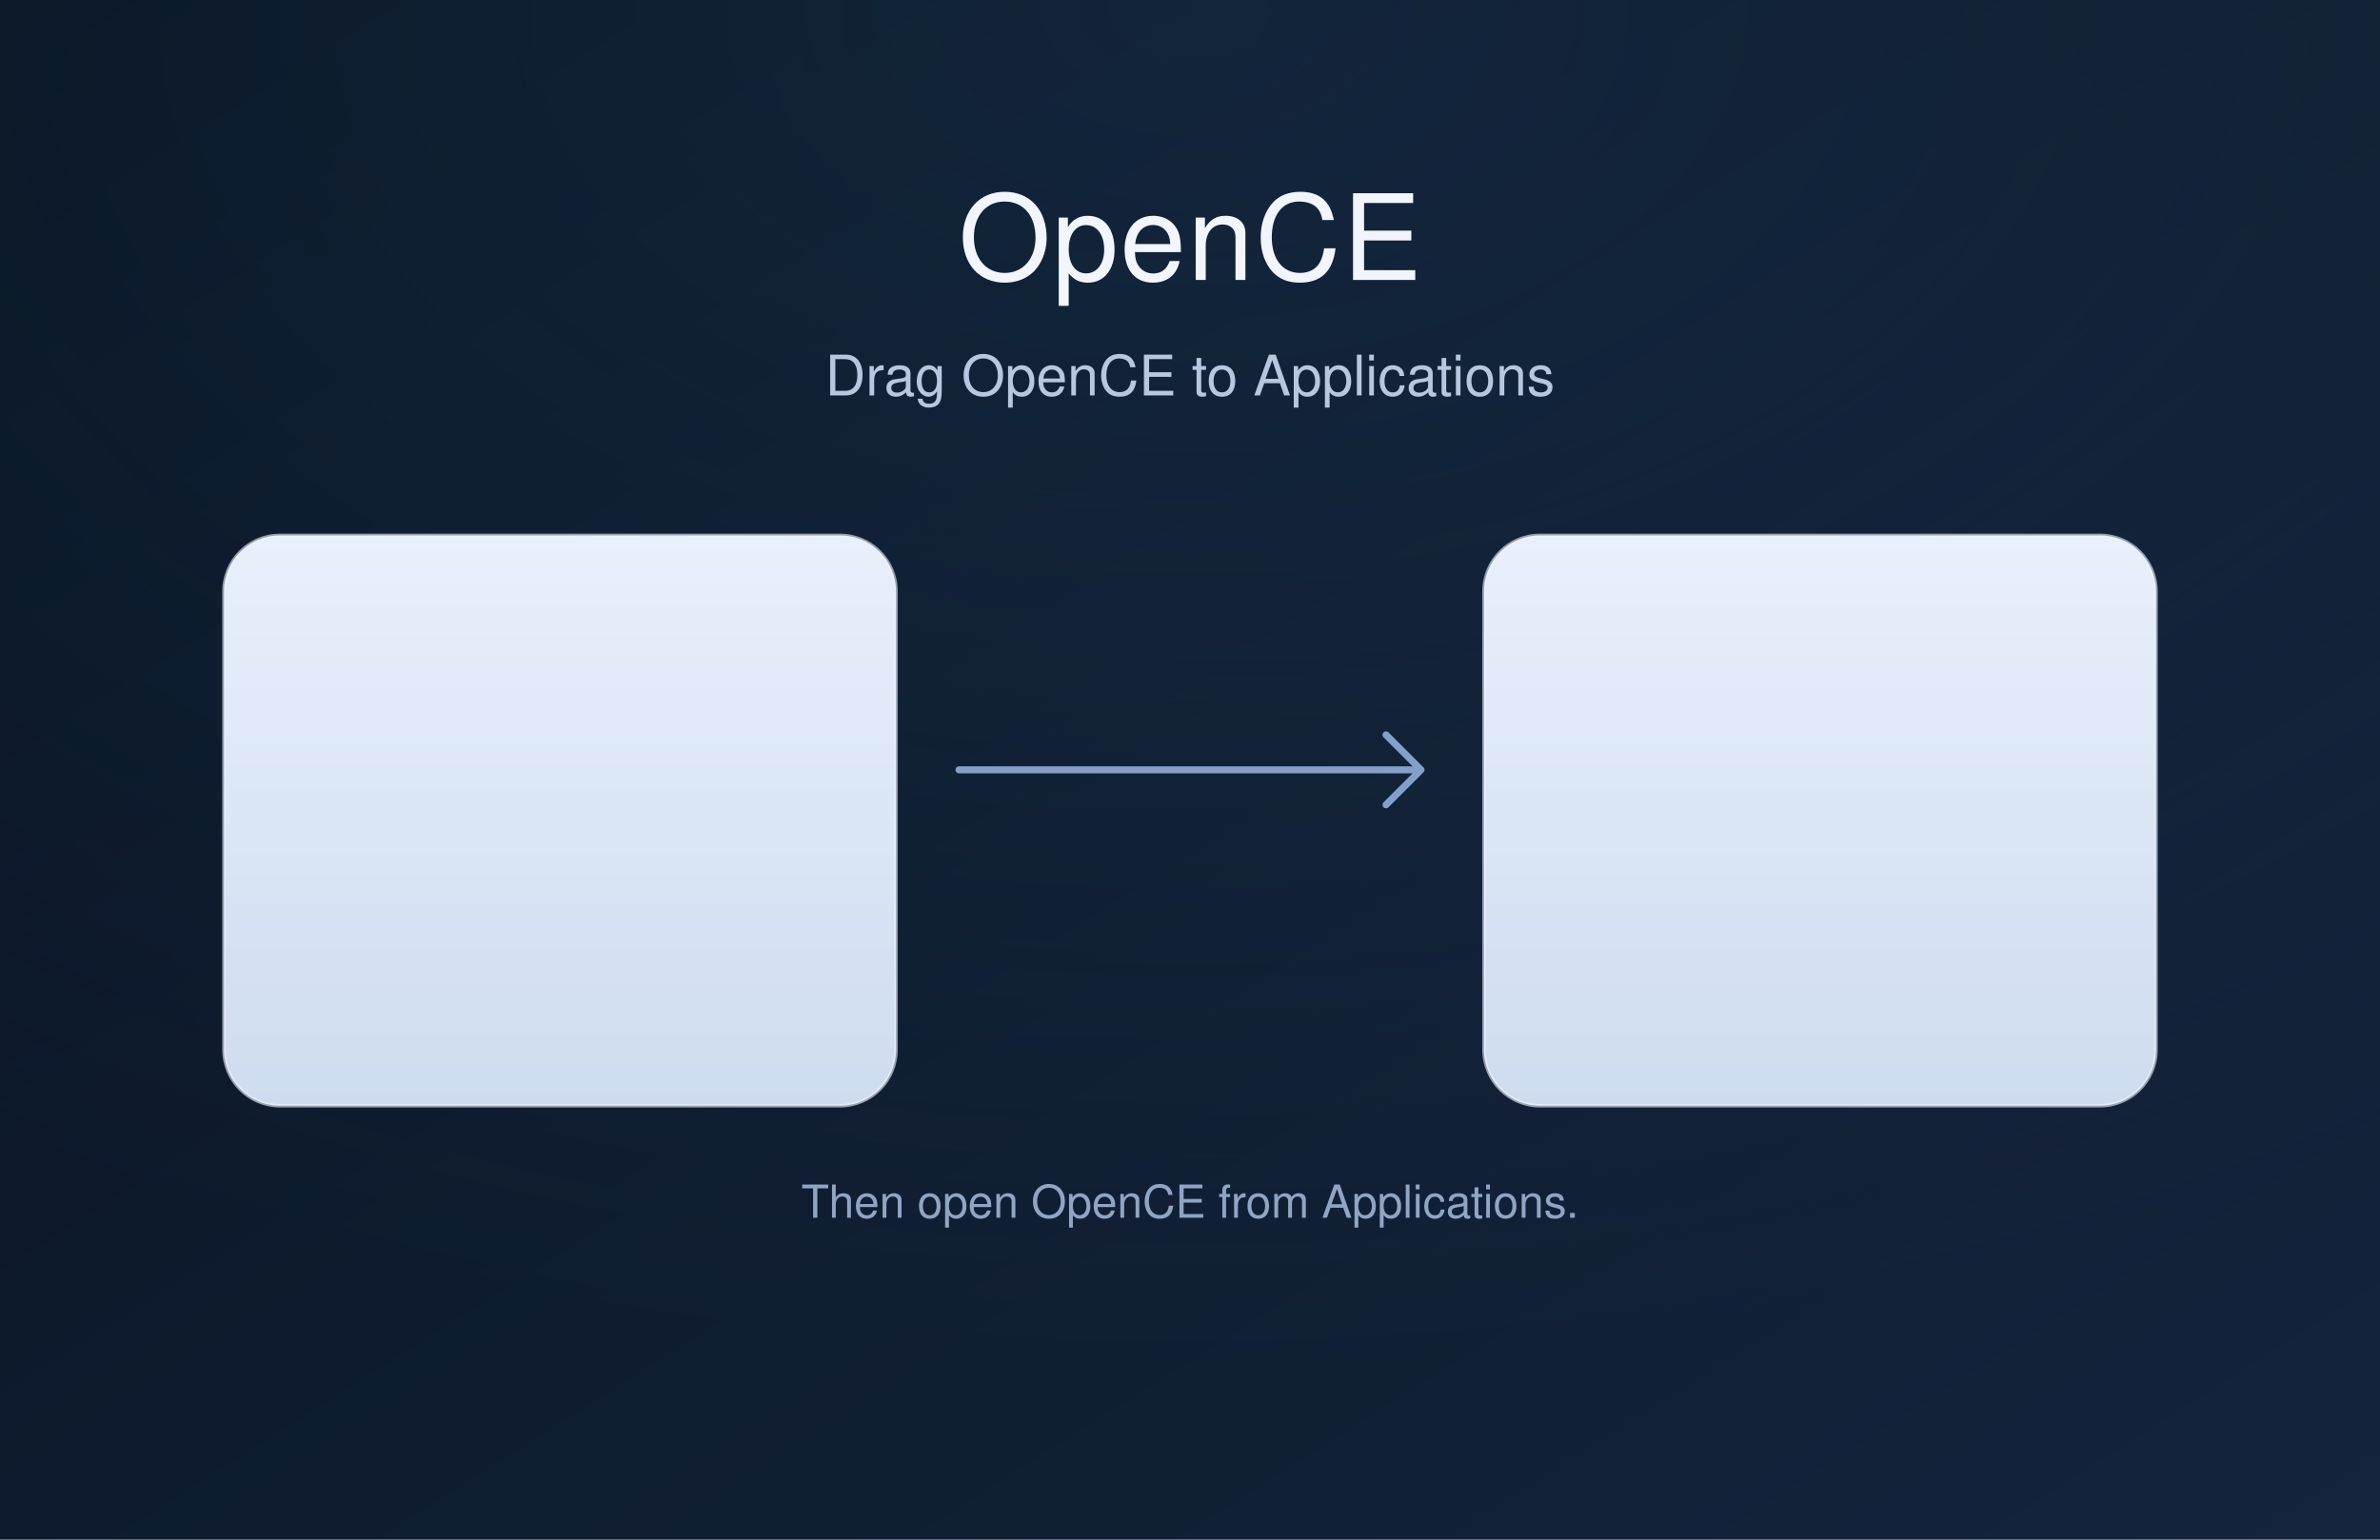
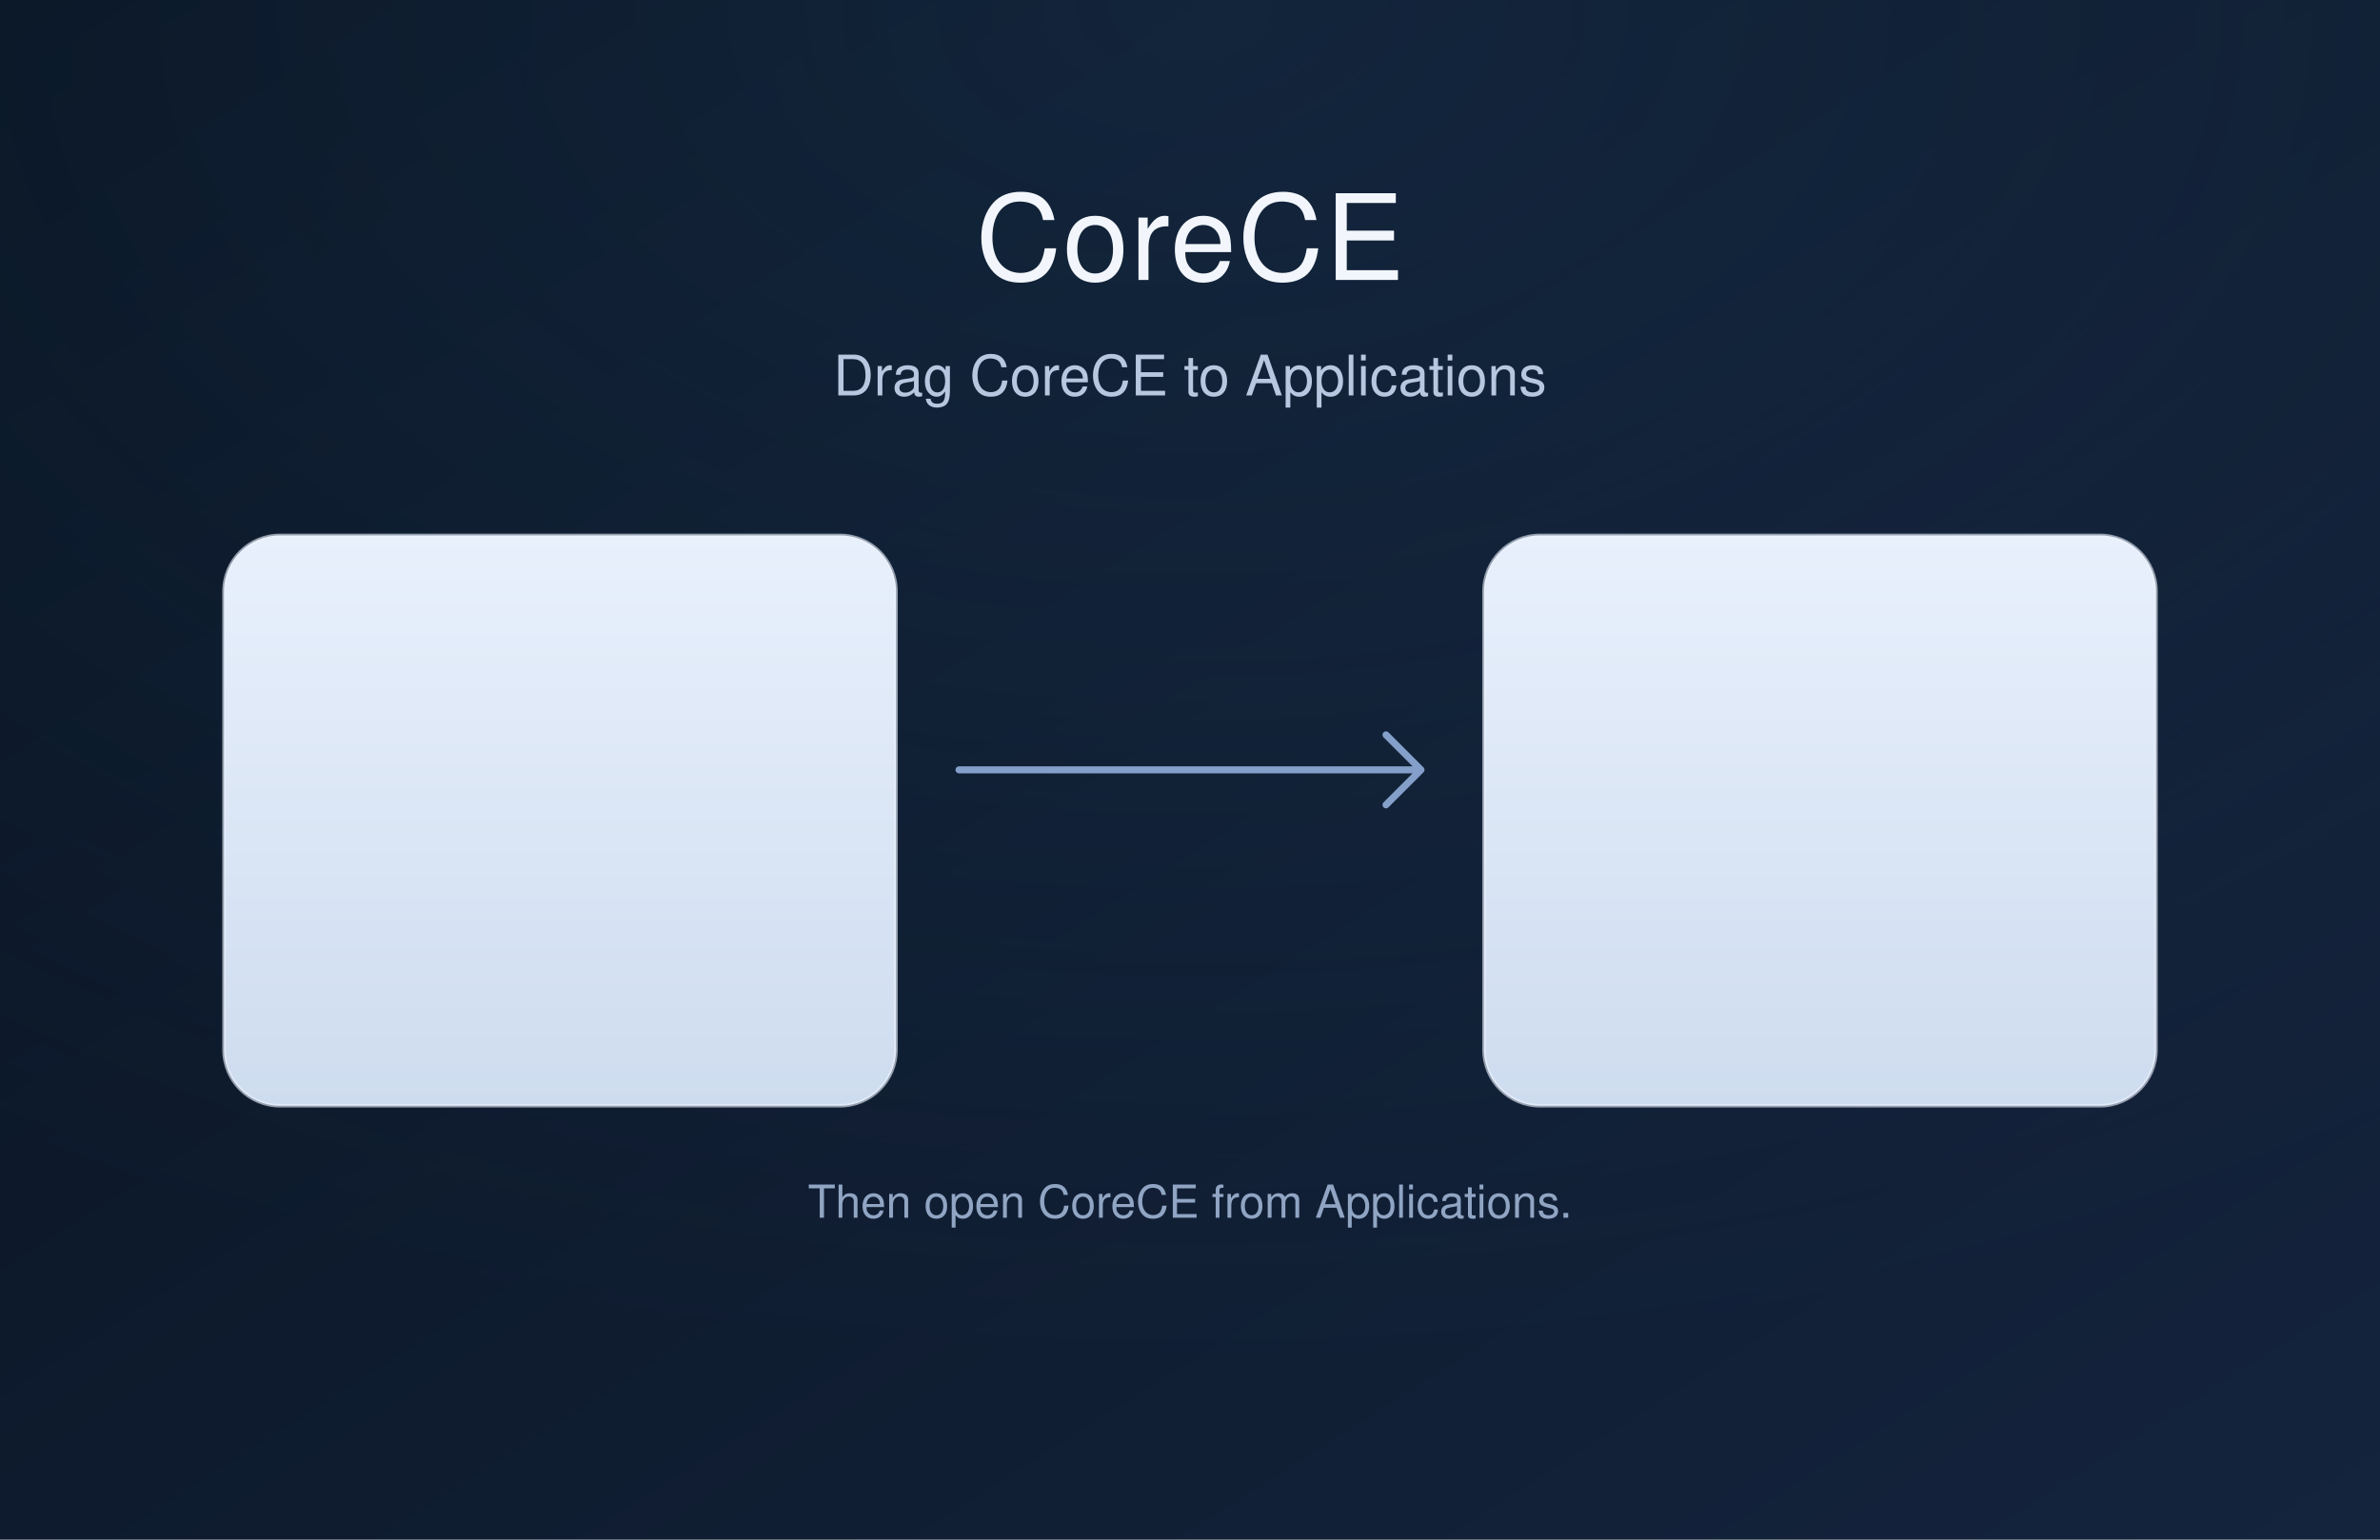
<svg xmlns="http://www.w3.org/2000/svg" width="680" height="440" viewBox="0 0 680 440">
  <defs>
    <linearGradient id="base" x1="0" y1="0" x2="1" y2="1">
      <stop offset="0" stop-color="#08121f" />
      <stop offset="1" stop-color="#14243d" />
    </linearGradient>
    <radialGradient id="light" cx="0.5" cy="0" r="0.9">
      <stop offset="0" stop-color="#346598" stop-opacity="0.18" />
      <stop offset="1" stop-color="#346598" stop-opacity="0" />
    </radialGradient>
    <linearGradient id="panel" x1="0" y1="0" x2="0" y2="1">
      <stop offset="0" stop-color="#e8f0fc" />
      <stop offset="1" stop-color="#cedcef" />
    </linearGradient>
  </defs>
  <rect width="680" height="440" fill="url(#base)" />
  <rect width="680" height="440" fill="url(#light)" />
  <g fill="url(#panel)" stroke="#edf4ff" stroke-opacity="0.6" stroke-width="1">
    <rect x="64" y="153" width="192" height="163" rx="16" />
    <rect x="424" y="153" width="192" height="163" rx="16" />
  </g>
  <g text-anchor="middle" font-family="Helvetica Neue, Helvetica, Arial, sans-serif">
-     <text x="340" y="80" fill="#f2f6fc" font-size="34" font-weight="500" letter-spacing="0.4">OpenCE</text>
-     <text x="340" y="113" fill="#b6c7df" font-size="16">Drag OpenCE to Applications</text>
-     <text x="340" y="348" fill="#90a5c3" font-size="13">Then open OpenCE from Applications.</text>
+     <text x="340" y="80" fill="#f2f6fc" font-size="34" font-weight="500" letter-spacing="0.4">CoreCE</text>
+     <text x="340" y="113" fill="#b6c7df" font-size="16">Drag CoreCE to Applications</text>
+     <text x="340" y="348" fill="#90a5c3" font-size="13">Then open CoreCE from Applications.</text>
  </g>
  <path d="M 274 220 H 406 M 396 210 L 406 220 L 396 230" fill="none" stroke="#839fca" stroke-width="2" stroke-linecap="round" stroke-linejoin="round" />
</svg>
